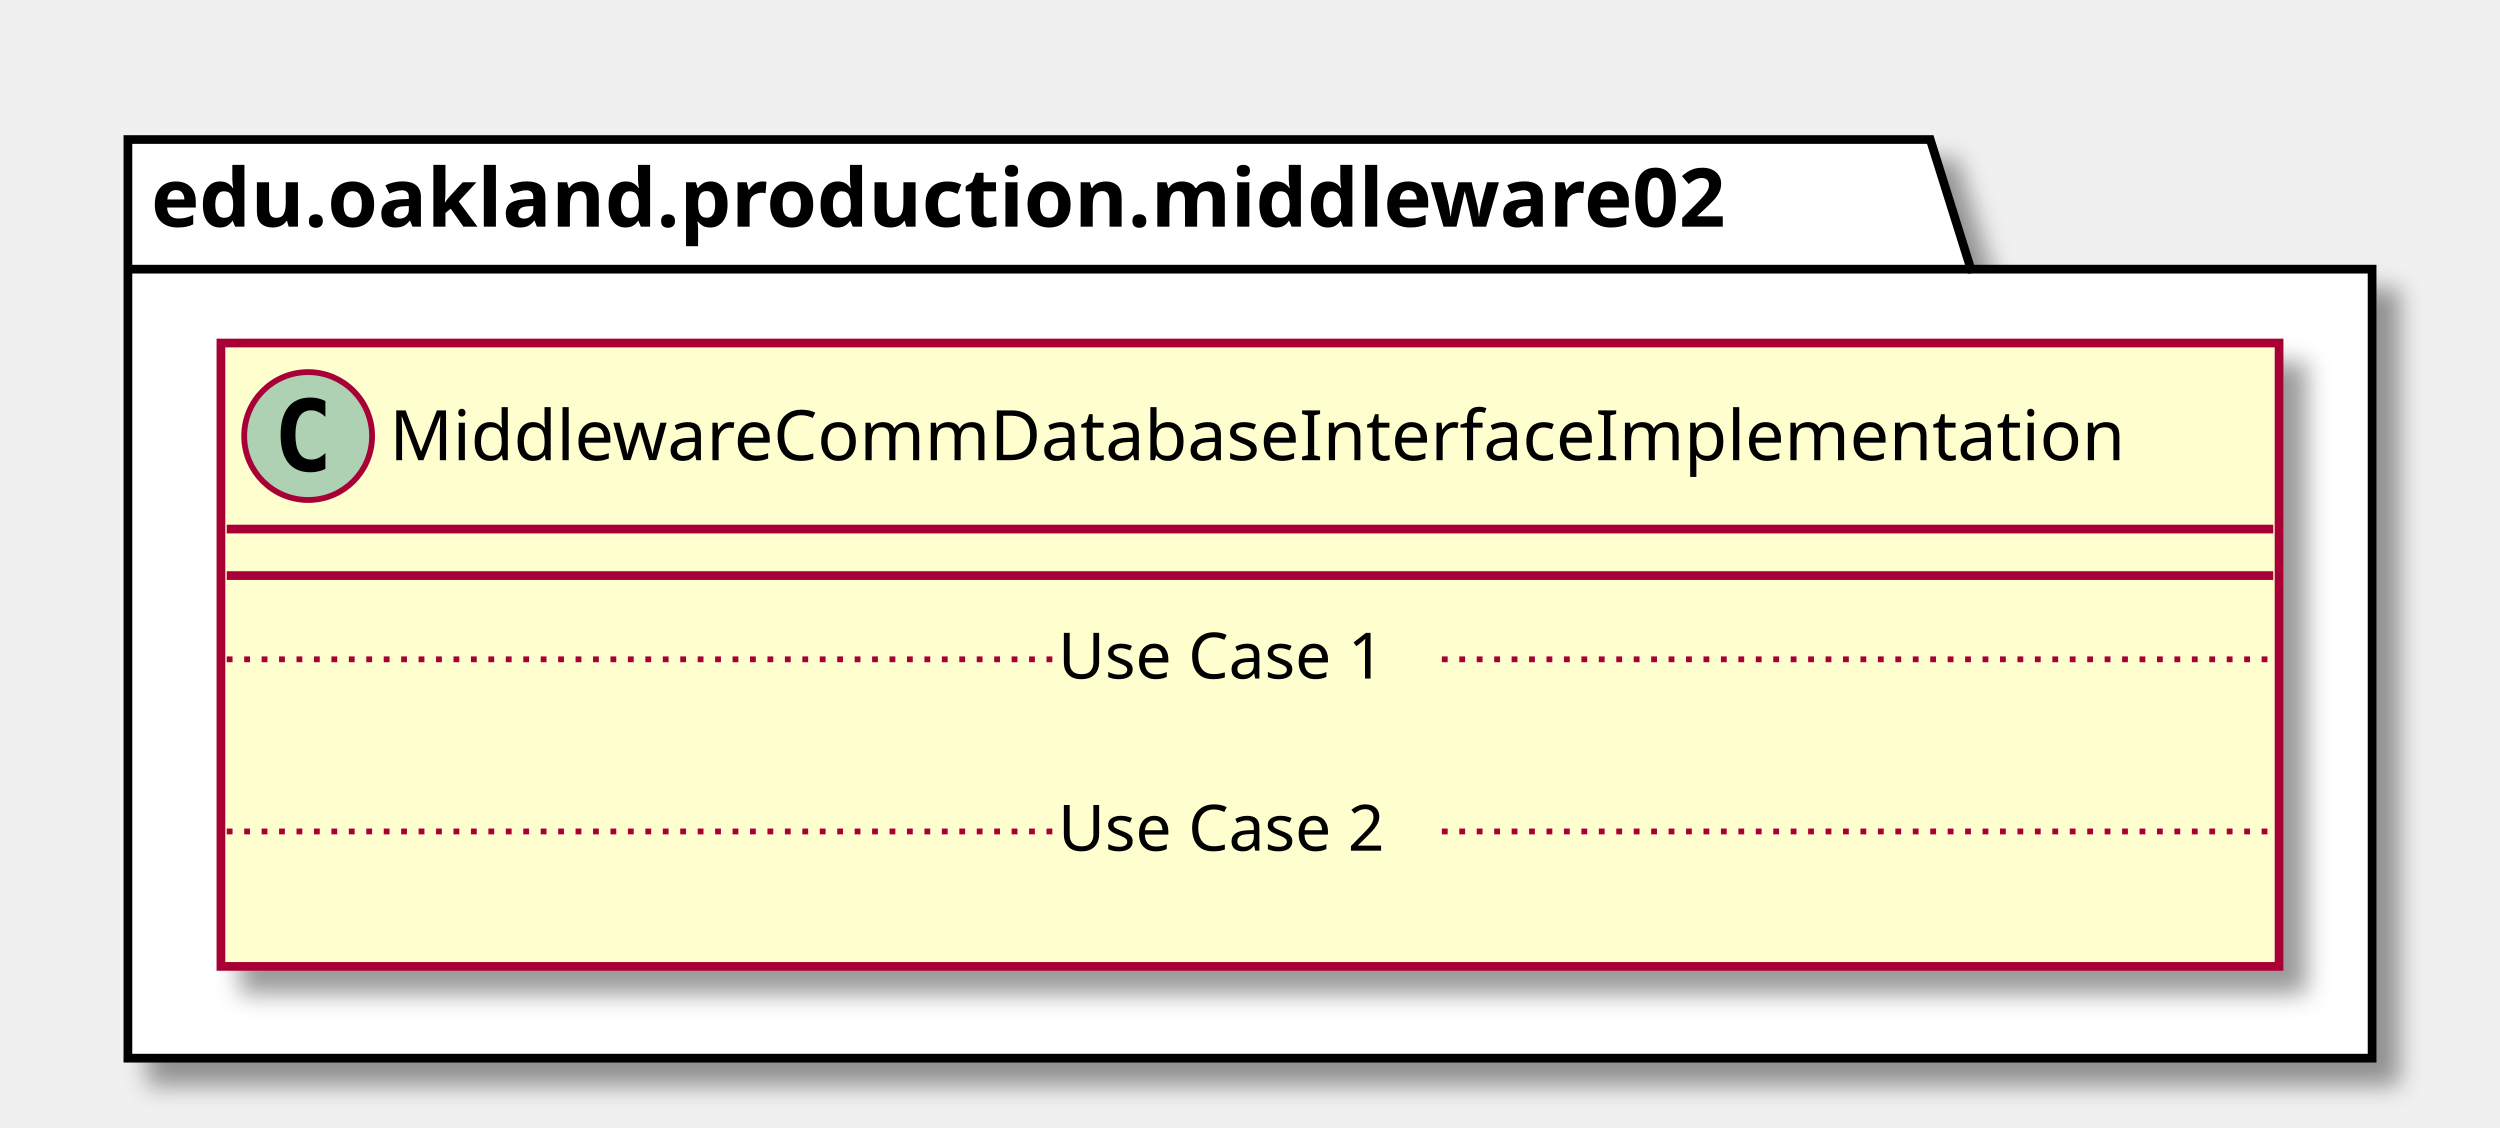
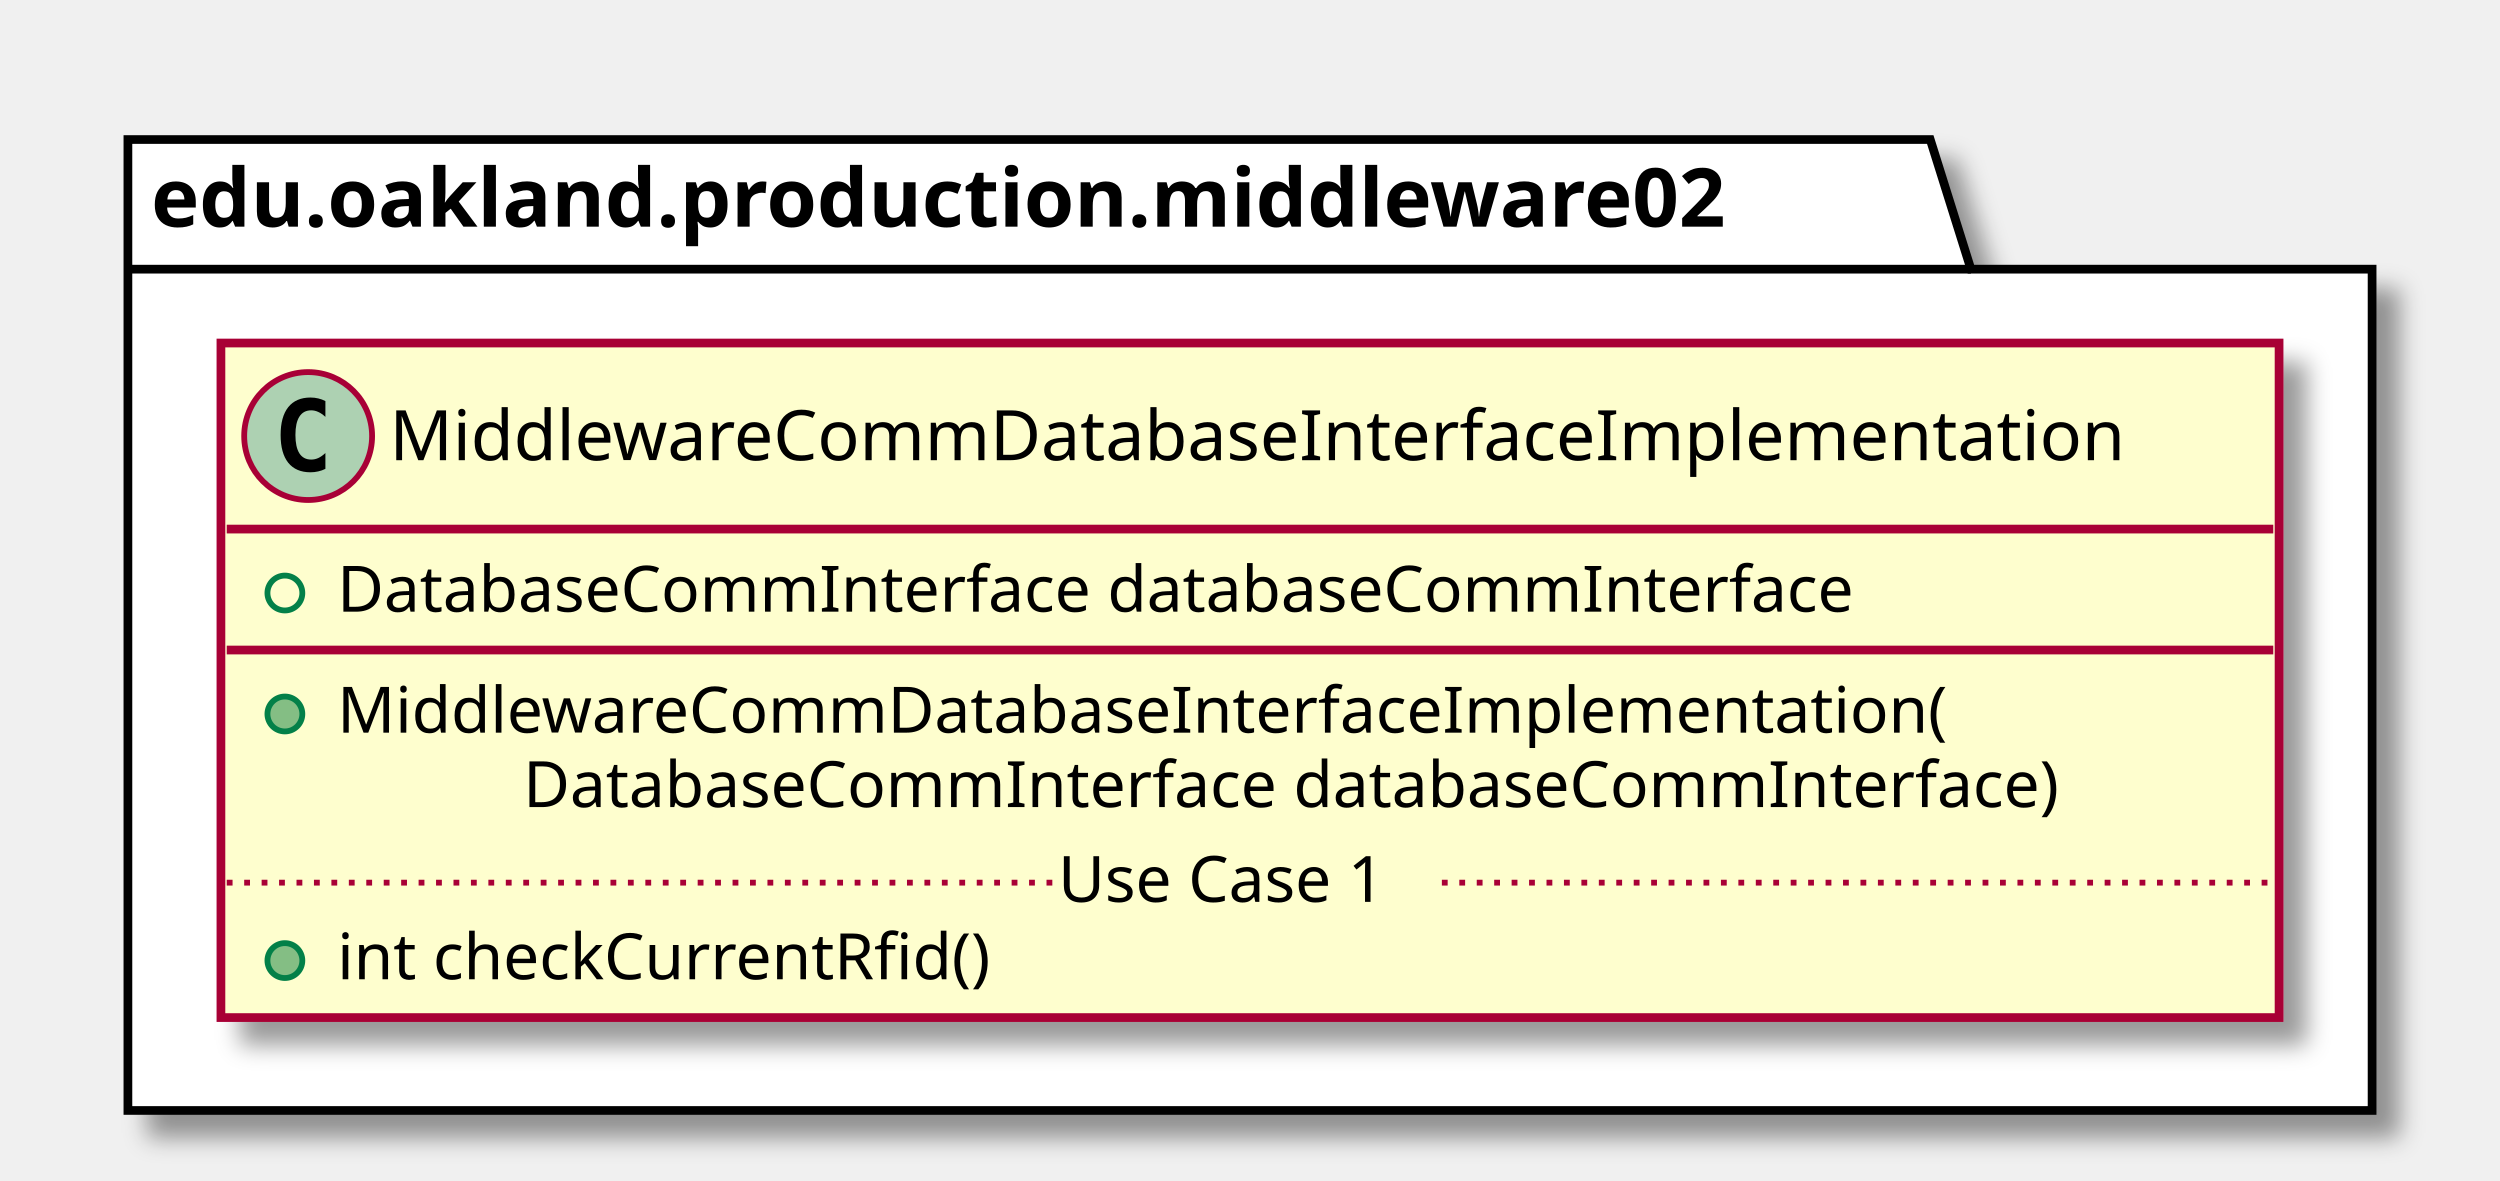
- <svg xmlns="http://www.w3.org/2000/svg" contentScriptType="application/ecmascript" contentStyleType="text/css" height="194px" preserveAspectRatio="none" style="width:430px;height:194px;" version="1.1" viewBox="0 0 430 194" width="430px" zoomAndPan="magnify">
+ <svg xmlns="http://www.w3.org/2000/svg" contentScriptType="application/ecmascript" contentStyleType="text/css" height="203px" preserveAspectRatio="none" style="width:430px;height:203px;" version="1.1" viewBox="0 0 430 203" width="430px" zoomAndPan="magnify">
  <defs>
-     <filter height="300%" id="fjifgwnfzibdl" width="300%" x="-1" y="-1">
+     <filter height="300%" id="f84xt5h5jbozn" width="300%" x="-1" y="-1">
      <feGaussianBlur result="blurOut" stdDeviation="2.0" />
      <feColorMatrix in="blurOut" result="blurOut2" type="matrix" values="0 0 0 0 0 0 0 0 0 0 0 0 0 0 0 0 0 0 .4 0" />
      <feOffset dx="4.0" dy="4.0" in="blurOut2" result="blurOut3" />
      <feBlend in="SourceGraphic" in2="blurOut3" mode="normal" />
    </filter>
  </defs>
  <g>
-     <polygon fill="#FFFFFF" filter="url(#fjifgwnfzibdl)" points="22,24,332,24,339,46.297,408,46.297,408,182,22,182,22,24" style="stroke: #000000; stroke-width: 1.5;" />
+     <polygon fill="#FFFFFF" filter="url(#f84xt5h5jbozn)" points="22,24,332,24,339,46.297,408,46.297,408,191,22,191,22,24" style="stroke: #000000; stroke-width: 1.5;" />
    <line style="stroke: #000000; stroke-width: 1.5;" x1="22" x2="339" y1="46.297" y2="46.297" />
    <text fill="#000000" font-family="sans-serif" font-size="14" font-weight="bold" lengthAdjust="spacingAndGlyphs" textLength="304" x="26" y="38.995">edu.oakland.production.middleware02</text>
-     <rect fill="#FEFECE" filter="url(#fjifgwnfzibdl)" height="107.219" id="MiddlewareCommDatabaseInterfaceImplementation" style="stroke: #A80036; stroke-width: 1.5;" width="354" x="38" y="59" />
+     <rect fill="#FEFECE" filter="url(#f84xt5h5jbozn)" height="116.023" id="MiddlewareCommDatabaseInterfaceImplementation" style="stroke: #A80036; stroke-width: 1.5;" width="354" x="38" y="59" />
    <ellipse cx="53" cy="75" fill="#ADD1B2" rx="11" ry="11" style="stroke: #A80036; stroke-width: 1.0;" />
    <path d="M55.969,80.641 Q55.391,80.938 54.75,81.078 Q54.109,81.234 53.406,81.234 Q50.906,81.234 49.578,79.594 Q48.266,77.938 48.266,74.812 Q48.266,71.688 49.578,70.031 Q50.906,68.375 53.406,68.375 Q54.109,68.375 54.75,68.531 Q55.406,68.688 55.969,68.984 L55.969,71.703 Q55.344,71.125 54.75,70.859 Q54.156,70.578 53.531,70.578 Q52.188,70.578 51.5,71.656 Q50.812,72.719 50.812,74.812 Q50.812,76.906 51.5,77.984 Q52.188,79.047 53.531,79.047 Q54.156,79.047 54.75,78.781 Q55.344,78.5 55.969,77.922 L55.969,80.641 Z " />
    <text fill="#000000" font-family="sans-serif" font-size="12" lengthAdjust="spacingAndGlyphs" textLength="322" x="67" y="79.154">MiddlewareCommDatabaseInterfaceImplementation</text>
    <line style="stroke: #A80036; stroke-width: 1.5;" x1="39" x2="391" y1="91" y2="91" />
-     <line style="stroke: #A80036; stroke-width: 1.5;" x1="39" x2="391" y1="99" y2="99" />
-     <text fill="#000000" font-family="sans-serif" font-size="11" lengthAdjust="spacingAndGlyphs" textLength="0" x="48" y="130.015" />
-     <line style="stroke: #A80036; stroke-width: 1.0; stroke-dasharray: 1.0,2.0;" x1="39" x2="182" y1="113.402" y2="113.402" />
-     <text fill="#000000" font-family="sans-serif" font-size="11" lengthAdjust="spacingAndGlyphs" textLength="66" x="182" y="116.71">Use Case 1</text>
-     <line style="stroke: #A80036; stroke-width: 1.0; stroke-dasharray: 1.0,2.0;" x1="248" x2="391" y1="113.402" y2="113.402" />
-     <text fill="#000000" font-family="sans-serif" font-size="11" lengthAdjust="spacingAndGlyphs" textLength="0" x="48" y="159.625" />
-     <line style="stroke: #A80036; stroke-width: 1.0; stroke-dasharray: 1.0,2.0;" x1="39" x2="182" y1="143.012" y2="143.012" />
-     <text fill="#000000" font-family="sans-serif" font-size="11" lengthAdjust="spacingAndGlyphs" textLength="66" x="182" y="146.32">Use Case 2</text>
-     <line style="stroke: #A80036; stroke-width: 1.0; stroke-dasharray: 1.0,2.0;" x1="248" x2="391" y1="143.012" y2="143.012" />
+     <ellipse cx="49" cy="102" fill="none" rx="3" ry="3" style="stroke: #038048; stroke-width: 1.0;" />
+     <text fill="#000000" font-family="sans-serif" font-size="11" lengthAdjust="spacingAndGlyphs" textLength="285" x="58" y="105.21">DatabaseCommInterface databaseCommInterface</text>
+     <line style="stroke: #A80036; stroke-width: 1.5;" x1="39" x2="391" y1="111.805" y2="111.805" />
+     <ellipse cx="49" cy="122.805" fill="#84BE84" rx="3" ry="3" style="stroke: #038048; stroke-width: 1.0;" />
+     <text fill="#000000" font-family="sans-serif" font-size="11" lengthAdjust="spacingAndGlyphs" textLength="297" x="58" y="126.015">MiddlewareCommDatabaseInterfaceImplementation(</text>
+     <text fill="#000000" font-family="sans-serif" font-size="11" lengthAdjust="spacingAndGlyphs" textLength="289" x="90" y="138.82">DatabaseCommInterface databaseCommInterface)</text>
+     <ellipse cx="49" cy="165.219" fill="#84BE84" rx="3" ry="3" style="stroke: #038048; stroke-width: 1.0;" />
+     <text fill="#000000" font-family="sans-serif" font-size="11" lengthAdjust="spacingAndGlyphs" textLength="122" x="58" y="168.429">int checkCurrentRfid()</text>
+     <line style="stroke: #A80036; stroke-width: 1.0; stroke-dasharray: 1.0,2.0;" x1="39" x2="182" y1="151.816" y2="151.816" />
+     <text fill="#000000" font-family="sans-serif" font-size="11" lengthAdjust="spacingAndGlyphs" textLength="66" x="182" y="155.125">Use Case 1</text>
+     <line style="stroke: #A80036; stroke-width: 1.0; stroke-dasharray: 1.0,2.0;" x1="248" x2="391" y1="151.816" y2="151.816" />
  </g>
</svg>
